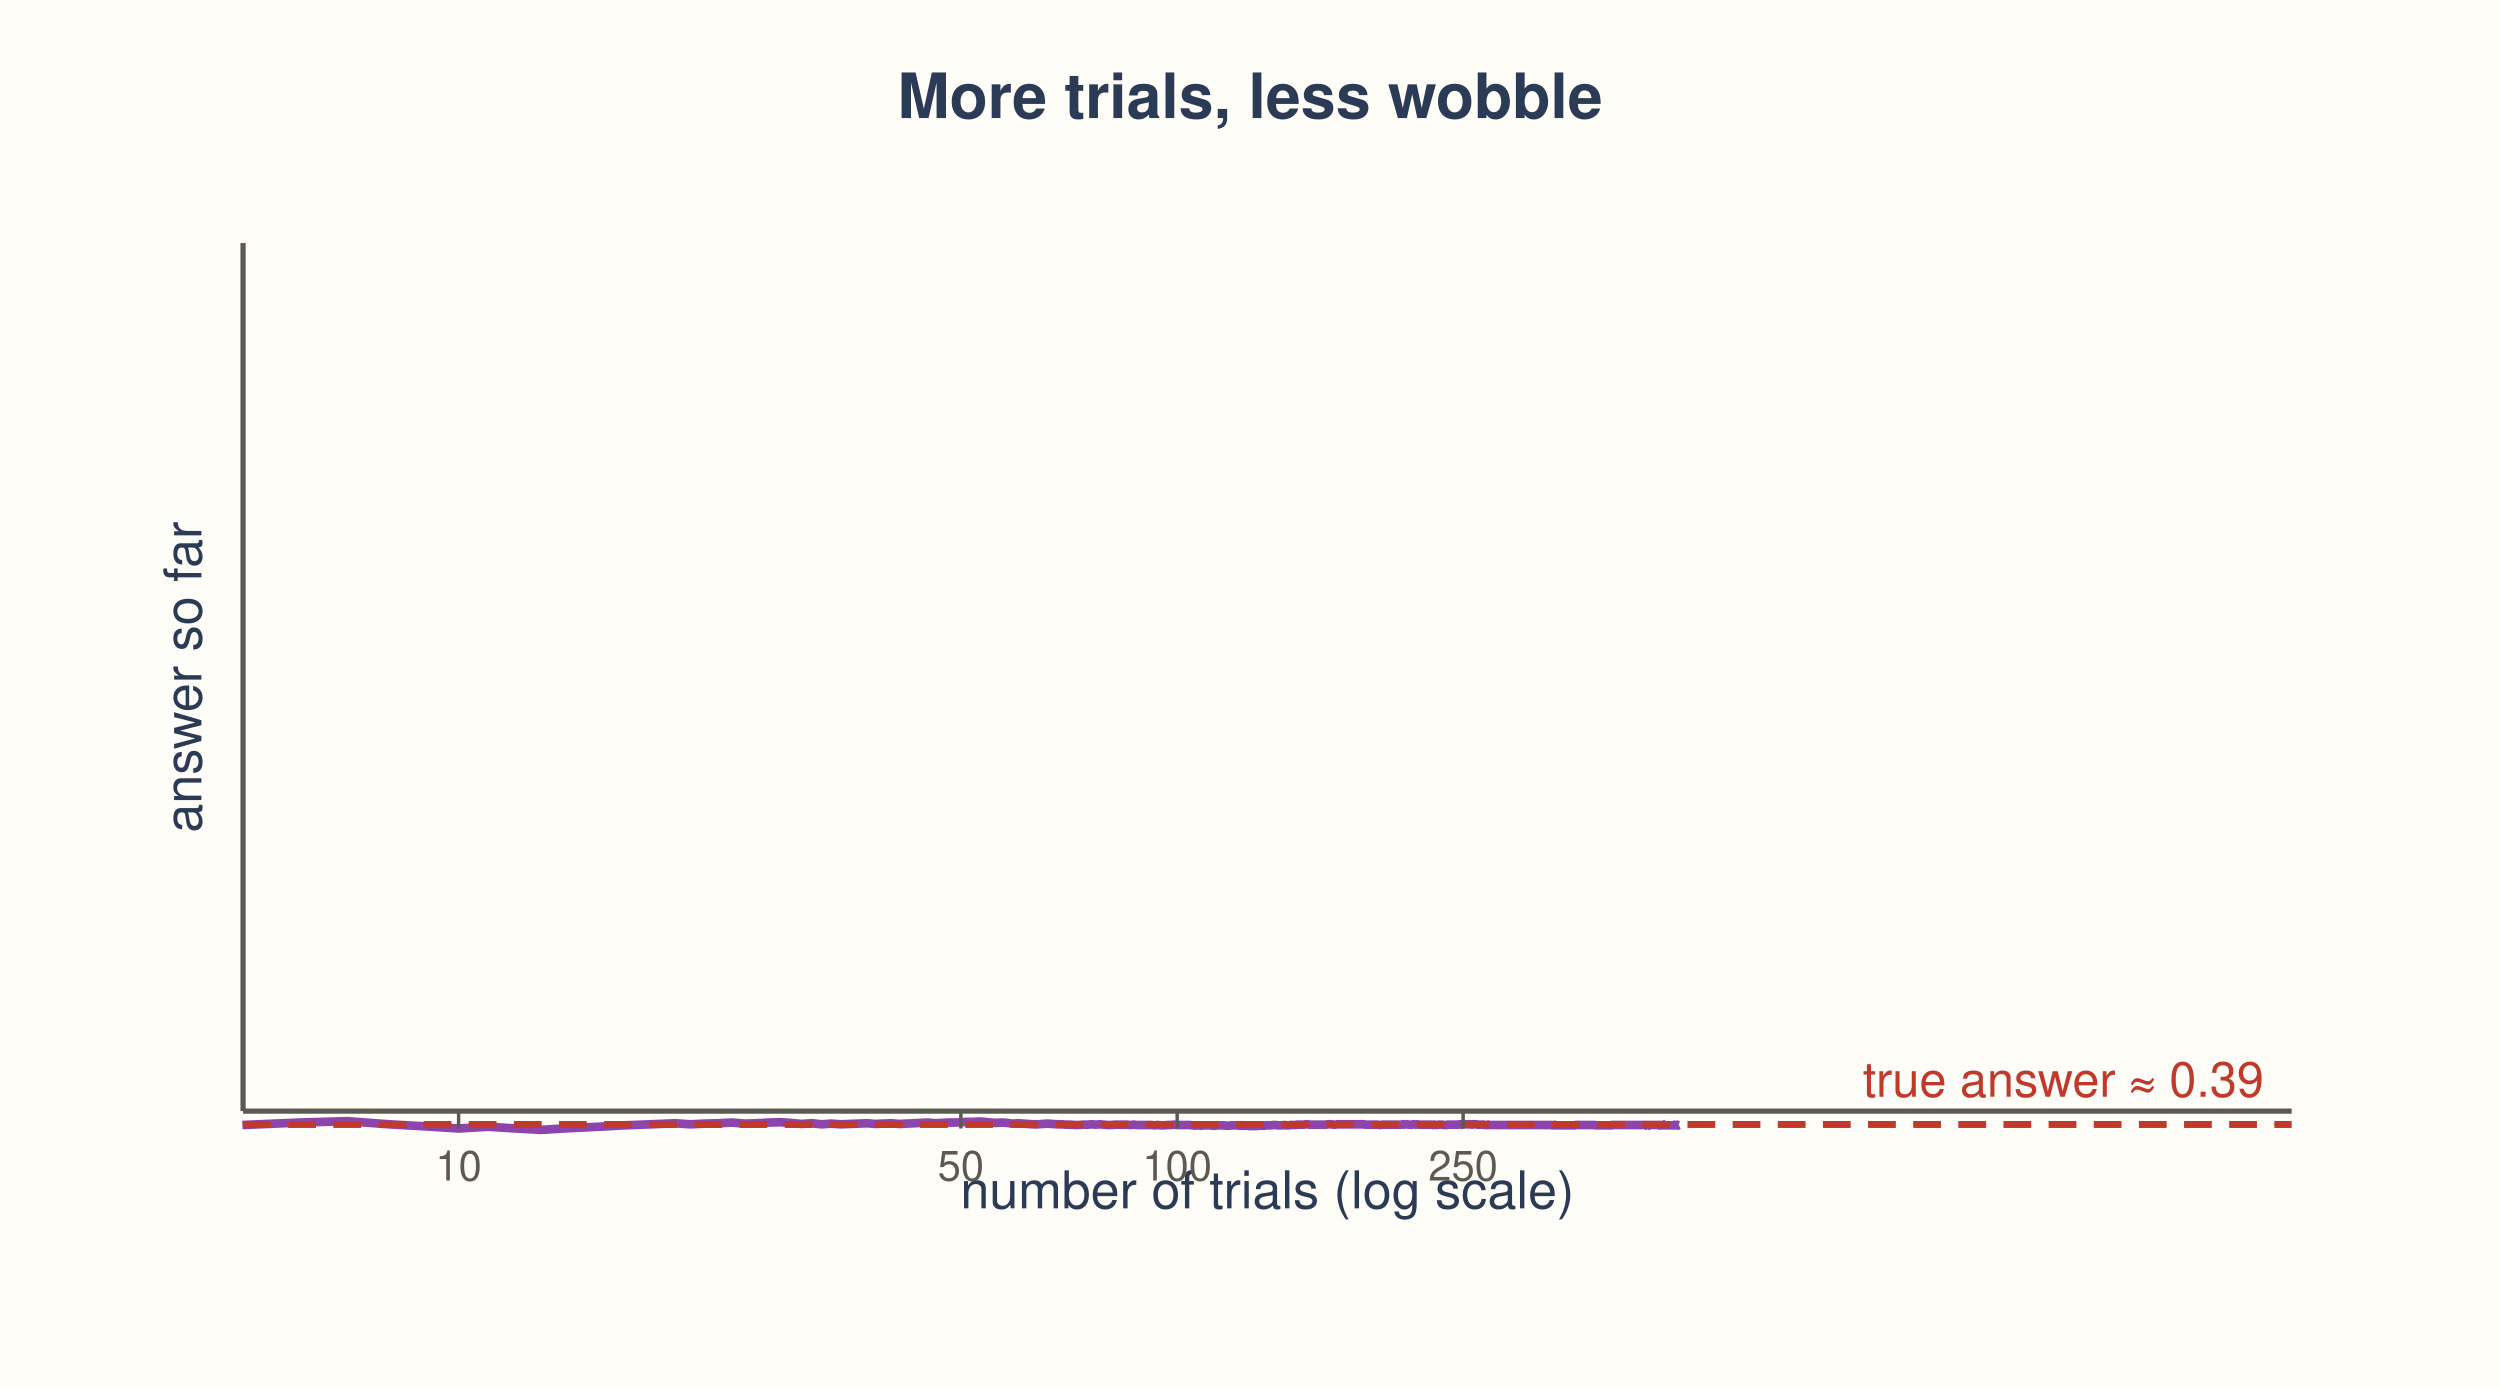
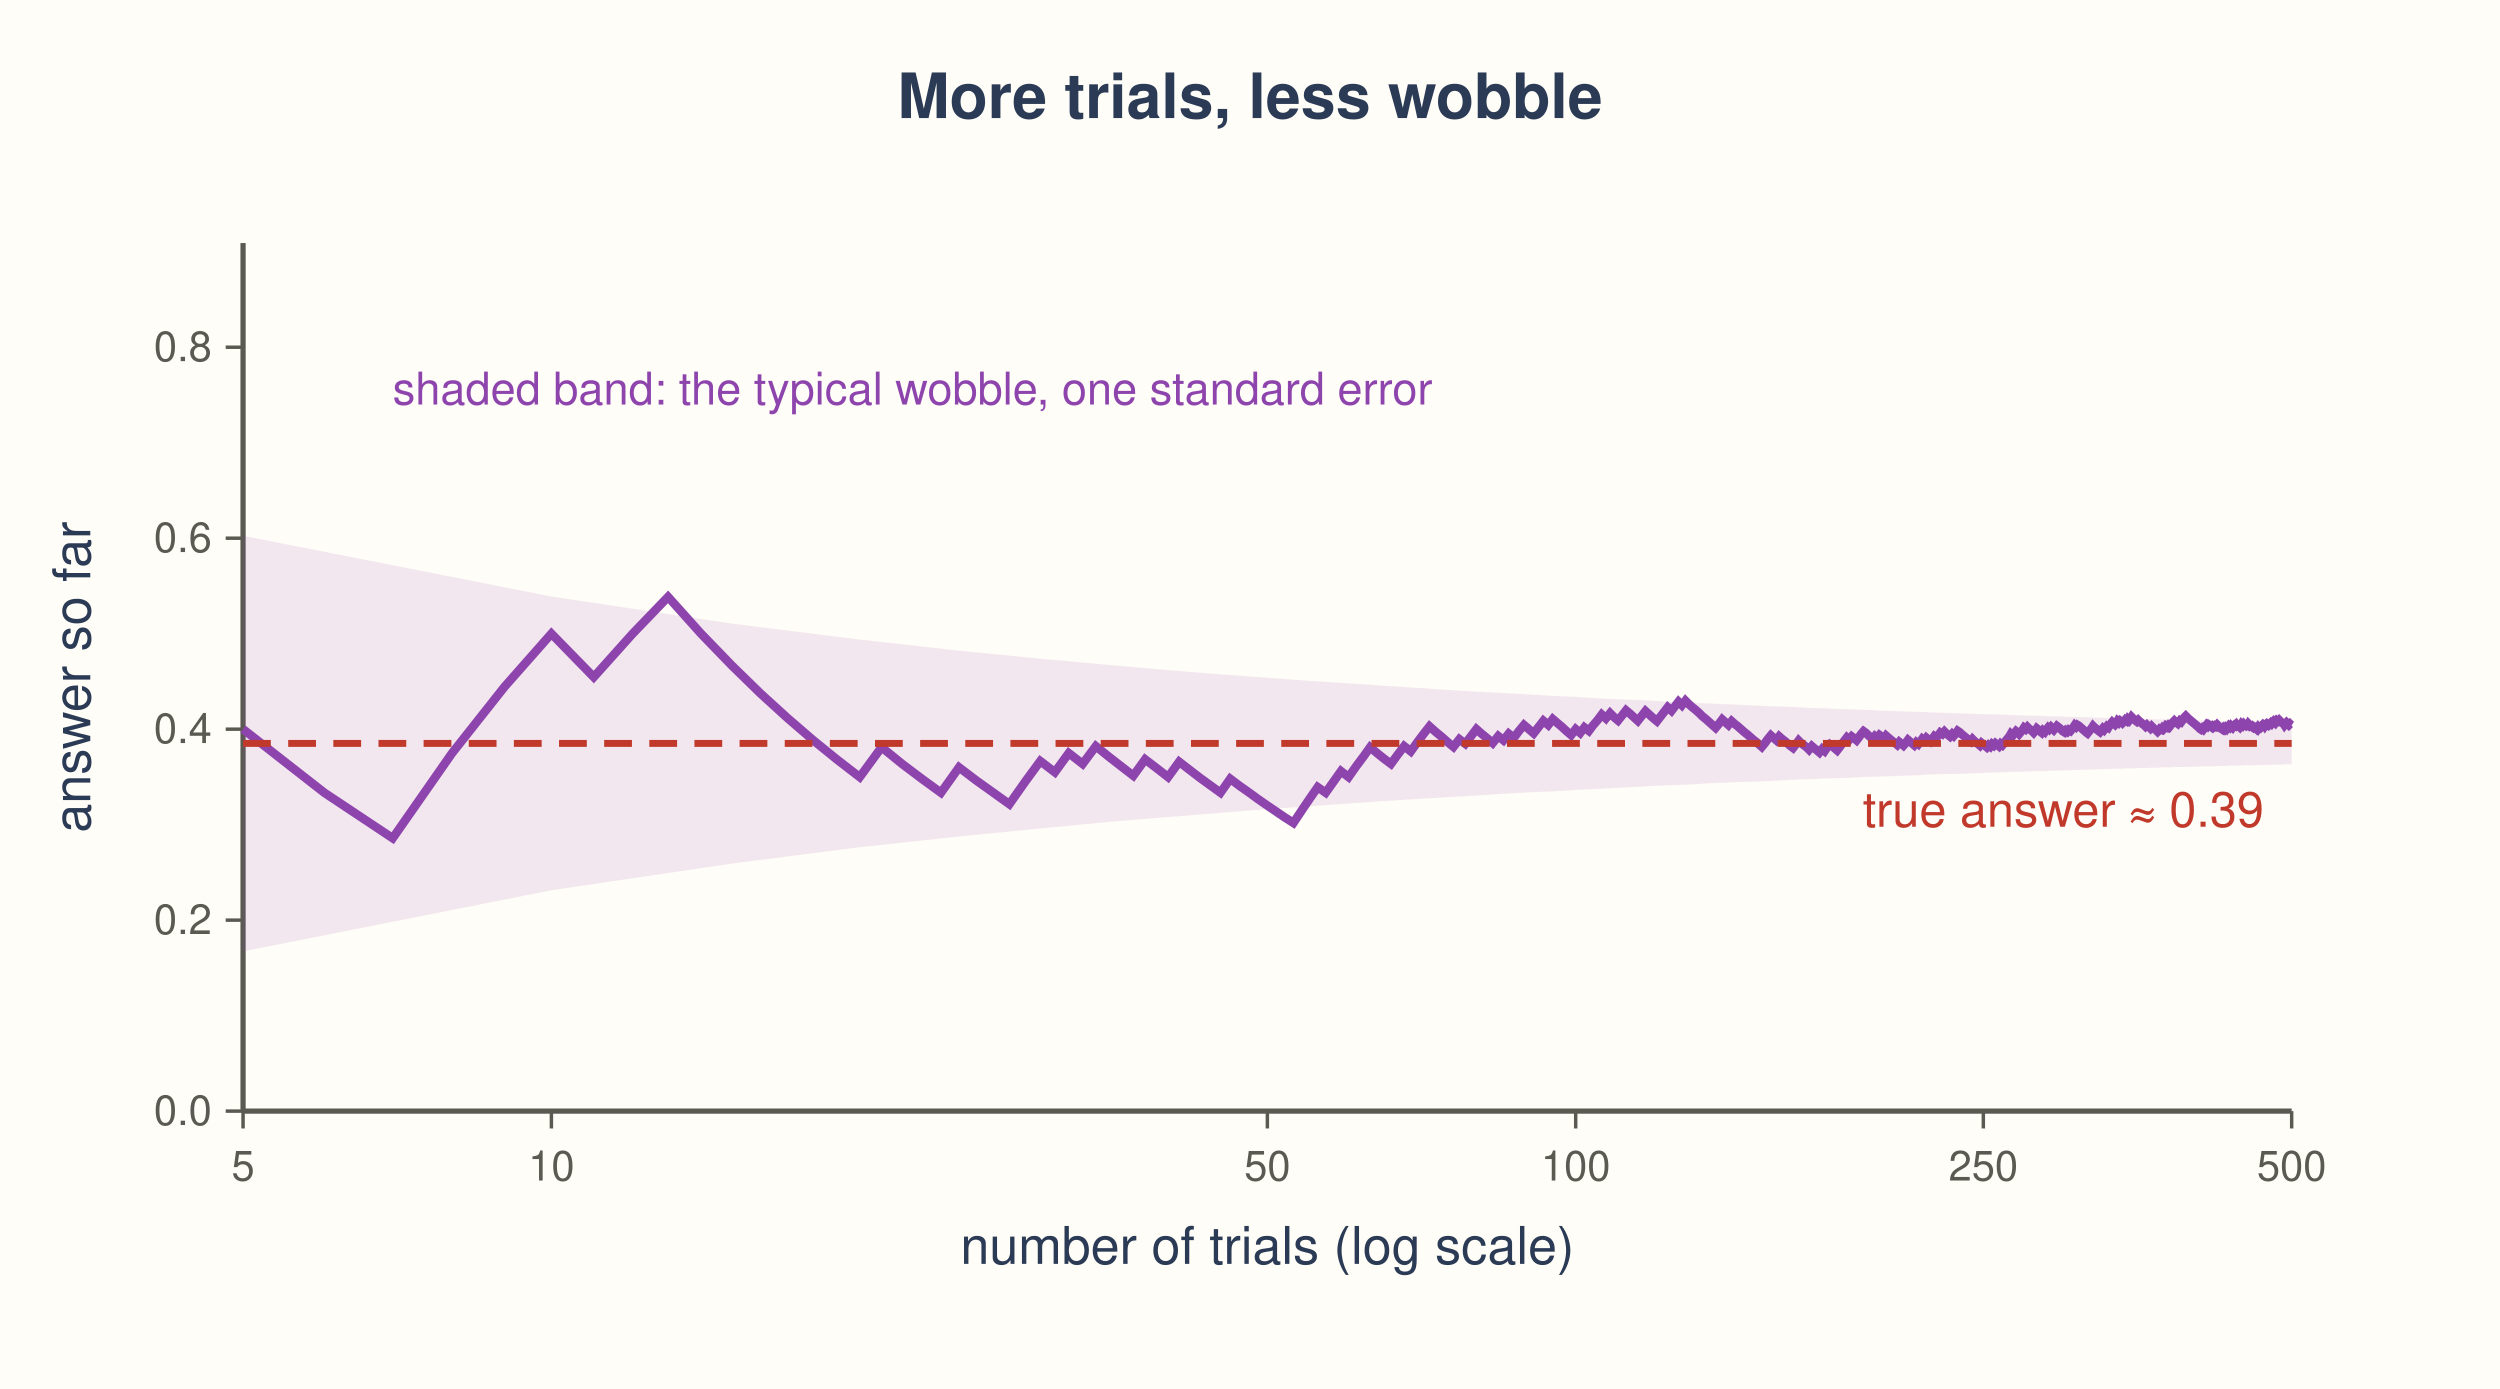
<svg xmlns="http://www.w3.org/2000/svg" width="720" height="400" viewBox="0 0 720 400" font-family="Helvetica, Arial, sans-serif">
  <rect width="720" height="400" fill="#fffdf7" />
  <line x1="70" y1="320" x2="660" y2="320" stroke="#5a5a52" stroke-width="1.5" />
  <line x1="70" y1="320" x2="70" y2="70" stroke="#5a5a52" stroke-width="1.5" />
-   <text x="365.0" y="348" text-anchor="middle" font-size="15" fill="#2b3a55">number of trials (log scale)</text>
-   <text x="58" y="195.0" text-anchor="middle" font-size="15" fill="#2b3a55" transform="rotate(-90 58 195.0)">answer so far</text>
-   <polyline points="69.8,324.0 86.2,323.3 100.0,322.9 112.0,323.8 122.6,324.4 132.1,325.0 140.6,324.5 148.5,325.0 155.7,325.4 162.3,325.0 168.5,324.7 174.3,324.4 179.8,324.1 184.9,323.9 189.8,323.7 194.4,323.5 198.8,323.8 202.9,323.6 206.9,323.5 210.8,323.3 214.4,323.6 218.0,323.5 221.3,323.3 224.6,323.2 227.8,323.4 230.8,323.7 233.8,323.5 236.6,323.8 239.4,323.6 242.1,323.8 244.7,323.7 247.2,323.6 249.7,323.5 252.1,323.7 254.4,323.6 256.7,323.5 258.9,323.7 261.1,323.6 263.2,323.5 265.2,323.4 267.3,323.3 269.2,323.5 271.2,323.4 273.1,323.3 274.9,323.3 276.7,323.2 278.5,323.1 280.3,323.1 282.0,323.0 283.6,323.1 285.3,323.3 286.9,323.4 288.5,323.3 290.1,323.4 291.6,323.6 293.1,323.5 294.6,323.6 296.1,323.7 297.5,323.8 298.9,323.8 300.3,323.7 301.7,323.6 303.0,323.7 304.4,323.8 305.7,323.8 307.0,323.9 308.2,323.9 309.5,324.0 310.7,324.0 312.0,323.9 313.2,323.9 314.4,323.8 315.5,323.9 316.7,323.8 317.8,323.9 319.0,324.0 320.1,324.0 321.2,323.9 322.3,323.9 323.4,323.9 324.4,323.9 325.5,324.0 326.5,323.9 327.5,324.0 328.5,324.0 329.6,324.0 330.5,324.0 331.5,324.0 332.5,324.1 333.5,324.0 334.4,324.1 335.4,324.1 336.3,324.0 337.2,324.0 338.1,323.9 339.0,324.0 339.9,324.0 340.8,324.0 341.7,324.0 342.5,324.0 343.4,324.1 344.3,324.2 345.1,324.1 345.9,324.2 346.8,324.1 347.6,324.1 348.4,324.1 349.2,324.2 350.0,324.2 350.8,324.1 351.6,324.1 352.4,324.1 353.1,324.2 353.9,324.2 354.7,324.1 355.4,324.1 356.2,324.1 356.9,324.2 357.6,324.2 358.4,324.2 359.1,324.2 359.8,324.3 360.5,324.3 361.2,324.3 361.9,324.3 362.6,324.2 363.3,324.2 364.0,324.2 364.7,324.1 365.3,324.1 366.0,324.1 366.7,324.0 367.3,324.0 368.0,324.1 368.6,324.1 369.3,324.1 369.9,324.0 370.5,324.1 371.2,324.1 371.8,324.0 372.4,324.0 373.0,324.0 373.6,323.9 374.3,323.9 374.9,323.9 375.5,323.9 376.1,323.8 376.7,323.8 377.2,323.9 377.8,323.9 378.4,323.9 379.0,323.9 379.6,323.9 380.1,323.9 380.7,323.9 381.3,323.9 381.8,323.9 382.4,323.8 382.9,323.8 383.5,323.8 384.0,323.9 384.6,323.9 385.1,323.8 385.6,323.8 386.2,323.8 386.7,323.8 387.2,323.8 387.8,323.8 388.3,323.8 388.8,323.8 389.3,323.8 389.8,323.8 390.3,323.8 390.8,323.8 391.3,323.8 391.8,323.8 392.3,323.8 392.8,323.8 393.3,323.9 393.8,323.9 394.3,323.9 394.8,323.9 395.3,323.9 395.8,323.9 396.2,323.9 396.7,323.9 397.2,324.0 397.6,324.0 398.1,323.9 398.6,323.9 399.0,323.9 399.5,323.9 400.0,323.9 400.4,323.9 400.9,323.9 401.3,323.9 401.8,323.9 402.2,323.9 402.7,323.9 403.1,323.9 403.5,323.9 404.0,323.8 404.4,323.9 404.8,323.8 405.3,323.8 405.7,323.9 406.1,323.9 406.6,323.9 407.0,323.8 407.4,323.8 407.8,323.9 408.2,323.8 408.7,323.9 409.1,323.9 409.5,323.9 409.9,323.9 410.3,323.9 410.7,323.9 411.1,323.9 411.5,323.9 411.9,323.9 412.3,323.9 412.7,324.0 413.1,323.9 413.5,324.0 413.9,324.0 414.3,323.9 414.7,323.9 415.0,323.9 415.4,323.9 415.8,324.0 416.2,324.0 416.6,324.0 417.0,323.9 417.3,323.9 417.7,323.9 418.1,323.9 418.5,323.9 418.8,323.9 419.2,323.9 419.6,323.9 419.9,323.9 420.3,323.8 420.7,323.8 421.0,323.9 421.4,323.8 421.7,323.8 422.1,323.8 422.4,323.8 422.8,323.8 423.2,323.8 423.5,323.8 423.9,323.9 424.2,323.8 424.6,323.8 424.9,323.8 425.2,323.8 425.6,323.9 425.9,323.9 426.3,323.9 426.6,323.9 426.9,323.9 427.3,323.9 427.6,324.0 428.0,324.0 428.3,324.0 428.6,323.9 429.0,324.0 429.3,324.0 429.6,324.0 429.9,324.0 430.3,324.0 430.6,324.0 430.9,324.0 431.2,324.0 431.6,324.0 431.9,324.0 432.2,324.0 432.5,324.0 432.8,324.0 433.1,324.0 433.5,324.0 433.8,324.0 434.1,324.0 434.4,324.0 434.7,324.0 435.0,324.0 435.3,324.0 435.6,324.0 435.9,324.0 436.2,324.0 436.6,324.0 436.9,324.0 437.2,324.0 437.5,324.0 437.8,324.0 438.1,324.0 438.4,324.0 438.7,324.0 438.9,324.0 439.2,324.0 439.5,324.0 439.8,324.0 440.1,324.0 440.4,324.0 440.7,324.0 441.0,324.0 441.3,324.0 441.6,324.0 441.9,324.0 442.1,324.0 442.4,324.0 442.7,324.0 443.0,324.0 443.3,324.0 443.6,324.0 443.8,324.0 444.1,324.0 444.4,324.0 444.7,324.0 445.0,324.0 445.2,324.0 445.5,324.0 445.8,324.0 446.1,324.0 446.3,324.0 446.6,324.0 446.9,324.0 447.1,324.1 447.4,324.1 447.7,324.1 447.9,324.0 448.2,324.1 448.5,324.1 448.7,324.1 449.0,324.1 449.3,324.1 449.5,324.1 449.8,324.1 450.1,324.1 450.3,324.1 450.6,324.1 450.8,324.1 451.1,324.1 451.4,324.1 451.6,324.1 451.9,324.1 452.1,324.1 452.4,324.1 452.6,324.1 452.9,324.1 453.1,324.1 453.4,324.1 453.6,324.1 453.9,324.0 454.1,324.0 454.4,324.0 454.6,324.0 454.9,324.0 455.1,324.0 455.4,324.0 455.6,324.0 455.9,324.0 456.1,324.0 456.4,324.0 456.6,324.0 456.9,324.0 457.1,324.0 457.3,324.0 457.6,324.0 457.8,324.0 458.1,324.0 458.3,324.0 458.5,324.0 458.8,324.0 459.0,324.0 459.2,324.0 459.5,324.1 459.7,324.1 459.9,324.1 460.2,324.1 460.4,324.1 460.6,324.1 460.9,324.1 461.1,324.1 461.3,324.1 461.6,324.1 461.8,324.1 462.0,324.1 462.3,324.1 462.5,324.1 462.7,324.1 462.9,324.1 463.2,324.1 463.4,324.1 463.6,324.1 463.8,324.1 464.1,324.1 464.3,324.0 464.5,324.0 464.7,324.0 465.0,324.0 465.2,324.0 465.4,324.0 465.6,324.0 465.8,324.0 466.1,324.0 466.3,324.0 466.5,324.0 466.7,324.0 466.9,324.0 467.1,324.0 467.4,324.0 467.6,324.0 467.8,324.0 468.0,324.0 468.2,324.0 468.4,324.0 468.6,324.0 468.9,324.0 469.1,324.0 469.3,324.0 469.5,324.0 469.7,324.0 469.9,324.0 470.1,324.0 470.3,324.0 470.5,324.0 470.7,324.0 470.9,324.0 471.2,324.0 471.4,324.0 471.6,324.0 471.8,324.0 472.0,324.0 472.2,324.0 472.4,324.0 472.6,324.0 472.8,324.0 473.0,324.0 473.2,324.0 473.4,324.0 473.6,324.0 473.8,324.0 474.0,324.1 474.2,324.0 474.4,324.0 474.6,324.0 474.8,324.0 475.0,324.1 475.2,324.0 475.4,324.0 475.6,324.0 475.8,324.0 476.0,324.0 476.2,324.0 476.4,324.0 476.6,324.0 476.8,324.0 477.0,324.0 477.1,324.0 477.3,324.0 477.5,324.0 477.7,324.0 477.9,324.1 478.1,324.0 478.3,324.0 478.5,324.0 478.7,324.1 478.9,324.1 479.1,324.0 479.2,324.1 479.4,324.1 479.6,324.1 479.8,324.1 480.0,324.1 480.2,324.1 480.4,324.1 480.6,324.1 480.7,324.1 480.9,324.1 481.1,324.1 481.3,324.1 481.5,324.1 481.7,324.1 481.9,324.1 482.0,324.1 482.2,324.0 482.4,324.1 482.6,324.1 482.8,324.1 482.9,324.1 483.1,324.0 483.3,324.1 483.5,324.0" fill="none" stroke="#8e44ad" stroke-width="2.5" />
-   <line x1="70" y1="323.85" x2="660" y2="323.85" stroke="#c0392b" stroke-width="2" stroke-dasharray="8 5" />
-   <text x="652" y="315.85" text-anchor="end" font-size="14" fill="#c0392b">true answer ≈ 0.39</text>
-   <line x1="132.082" y1="320" x2="132.082" y2="325" stroke="#5a5a52" />
-   <text x="132.082" y="340" text-anchor="middle" font-size="12" fill="#5a5a52">10</text>
-   <line x1="276.728" y1="320" x2="276.728" y2="325" stroke="#5a5a52" />
-   <text x="276.728" y="340" text-anchor="middle" font-size="12" fill="#5a5a52">50</text>
-   <line x1="339.023" y1="320" x2="339.023" y2="325" stroke="#5a5a52" />
-   <text x="339.023" y="340" text-anchor="middle" font-size="12" fill="#5a5a52">100</text>
-   <line x1="421.373" y1="320" x2="421.373" y2="325" stroke="#5a5a52" />
-   <text x="421.373" y="340" text-anchor="middle" font-size="12" fill="#5a5a52">250</text>
+   <text x="365.0" y="364" text-anchor="middle" font-size="15" fill="#2b3a55">number of trials (log scale)</text>
+   <text x="26" y="195.0" text-anchor="middle" font-size="15" fill="#2b3a55" transform="rotate(-90 26 195.0)">answer so far</text>
+   <polygon points="70.0,154.3 158.8,171.8 210.8,179.6 247.6,184.2 276.2,187.4 299.6,189.7 319.3,191.5 336.4,193.0 351.5,194.2 365.0,195.2 377.2,196.1 388.4,196.8 398.6,197.5 408.1,198.1 416.9,198.7 425.2,199.2 433.0,199.6 440.3,200.0 447.2,200.4 453.8,200.7 460.1,201.1 466.0,201.4 471.7,201.6 477.2,201.9 482.4,202.2 487.4,202.4 492.3,202.6 496.9,202.8 501.4,203.0 505.8,203.2 510.0,203.4 514.0,203.5 518.0,203.7 521.8,203.9 525.5,204.0 529.1,204.2 532.6,204.3 536.0,204.4 539.4,204.5 542.6,204.7 545.8,204.8 548.9,204.9 551.9,205.0 554.8,205.1 557.7,205.2 560.5,205.3 563.3,205.4 566.0,205.5 568.6,205.6 571.2,205.7 573.7,205.7 576.2,205.8 578.7,205.9 581.1,206.0 583.4,206.1 585.7,206.1 588.0,206.2 590.2,206.3 592.4,206.3 594.6,206.4 596.7,206.5 598.8,206.5 600.8,206.6 602.8,206.6 604.8,206.7 606.8,206.8 608.7,206.8 610.6,206.9 612.5,206.9 614.3,207.0 616.1,207.0 617.9,207.1 619.7,207.1 621.4,207.2 623.1,207.2 624.8,207.3 626.5,207.3 628.2,207.3 629.8,207.4 631.4,207.4 633.0,207.5 634.6,207.5 636.1,207.6 637.7,207.6 639.2,207.6 640.7,207.7 642.2,207.7 643.6,207.7 645.1,207.8 646.5,207.8 647.9,207.9 649.3,207.9 650.7,207.9 652.1,208.0 653.4,208.0 654.8,208.0 656.1,208.0 657.4,208.1 658.7,208.1 660.0,208.1 660.0,220.1 658.7,220.1 657.4,220.2 656.1,220.2 654.8,220.2 653.4,220.3 652.1,220.3 650.7,220.3 649.3,220.4 647.9,220.4 646.5,220.4 645.1,220.5 643.6,220.5 642.2,220.5 640.7,220.6 639.2,220.6 637.7,220.7 636.1,220.7 634.6,220.7 633.0,220.8 631.4,220.8 629.8,220.9 628.2,220.9 626.5,220.9 624.8,221.0 623.1,221.0 621.4,221.1 619.7,221.1 617.9,221.2 616.1,221.2 614.3,221.3 612.5,221.3 610.6,221.4 608.7,221.4 606.8,221.5 604.8,221.5 602.8,221.6 600.8,221.7 598.8,221.7 596.7,221.8 594.6,221.9 592.4,221.9 590.2,222.0 588.0,222.1 585.7,222.1 583.4,222.2 581.1,222.3 578.7,222.3 576.2,222.4 573.7,222.5 571.2,222.6 568.6,222.7 566.0,222.8 563.3,222.9 560.5,222.9 557.7,223.0 554.8,223.1 551.9,223.3 548.9,223.4 545.8,223.5 542.6,223.6 539.4,223.7 536.0,223.8 532.6,224.0 529.1,224.1 525.5,224.2 521.8,224.4 518.0,224.5 514.0,224.7 510.0,224.9 505.8,225.1 501.4,225.2 496.9,225.4 492.3,225.6 487.4,225.9 482.4,226.1 477.2,226.3 471.7,226.6 466.0,226.9 460.1,227.2 453.8,227.5 447.2,227.9 440.3,228.2 433.0,228.6 425.2,229.1 416.9,229.6 408.1,230.1 398.6,230.7 388.4,231.4 377.2,232.2 365.0,233.0 351.5,234.1 336.4,235.3 319.3,236.7 299.6,238.6 276.2,240.9 247.6,244.0 210.8,248.7 158.8,256.4 70.0,274.0" fill="#8e44ad" fill-opacity="0.12" />
+   <line x1="65" y1="320.0" x2="70" y2="320.0" stroke="#5a5a52" />
+   <text x="61" y="324.0" text-anchor="end" font-size="12" fill="#5a5a52">0.0</text>
+   <line x1="65" y1="265.0" x2="70" y2="265.0" stroke="#5a5a52" />
+   <text x="61" y="269.0" text-anchor="end" font-size="12" fill="#5a5a52">0.2</text>
+   <line x1="65" y1="210.0" x2="70" y2="210.0" stroke="#5a5a52" />
+   <text x="61" y="214.0" text-anchor="end" font-size="12" fill="#5a5a52">0.4</text>
+   <line x1="65" y1="155.0" x2="70" y2="155.0" stroke="#5a5a52" />
+   <text x="61" y="159.0" text-anchor="end" font-size="12" fill="#5a5a52">0.6</text>
+   <line x1="65" y1="100.0" x2="70" y2="100.0" stroke="#5a5a52" />
+   <text x="61" y="104.0" text-anchor="end" font-size="12" fill="#5a5a52">0.8</text>
+   <polyline points="70.0,210.0 93.4,228.3 113.1,241.4 130.2,216.9 145.3,197.8 158.8,182.5 171.0,195.0 182.2,182.5 192.4,171.9 201.9,182.5 210.8,191.7 219.0,199.7 226.8,206.8 234.1,213.1 241.0,218.7 247.6,223.8 253.9,215.2 259.8,220.0 265.5,224.3 271.0,228.3 276.2,221.0 281.2,224.8 286.1,228.3 290.7,231.6 295.2,225.2 299.6,219.2 303.8,222.4 307.8,216.9 311.8,220.0 315.6,214.9 319.3,217.9 322.9,220.7 326.4,223.4 329.8,218.7 333.2,221.3 336.4,223.8 339.6,219.4 342.7,221.8 345.7,224.1 348.6,226.2 351.5,228.3 354.3,224.3 357.1,226.4 359.8,228.3 362.4,230.2 365.0,232.0 367.5,233.7 370.0,235.4 372.5,237.0 374.9,233.4 377.2,230.0 379.5,226.7 381.8,228.3 384.0,225.2 386.2,222.1 388.4,223.8 390.5,220.8 392.6,218.0 394.6,215.2 396.6,216.9 398.6,218.5 400.6,220.0 402.5,217.4 404.4,214.9 406.3,216.4 408.1,213.9 409.9,211.5 411.7,209.2 413.5,210.8 415.2,212.2 416.9,213.7 418.6,215.1 420.3,212.9 422.0,214.2 423.6,212.1 425.2,210.0 426.8,211.4 428.4,212.7 429.9,214.0 431.5,212.0 433.0,213.2 434.5,211.3 436.0,212.5 437.4,210.6 438.9,208.8 440.3,210.0 441.7,211.2 443.1,209.4 444.5,207.6 445.9,208.8 447.2,207.1 448.6,208.3 449.9,209.4 451.2,210.6 452.5,211.7 453.8,210.0 455.1,211.1 456.3,209.5 457.6,210.5 458.8,208.9 460.1,207.4 461.3,205.8 462.5,206.9 463.7,205.4 464.8,206.5 466.0,207.5 467.2,206.0 468.3,204.6 469.5,205.6 470.6,206.6 471.7,207.6 472.8,206.2 473.9,204.8 475.0,205.8 476.1,206.8 477.2,207.7 478.2,206.4 479.3,205.0 480.3,203.7 481.4,204.7 482.4,203.4 483.4,202.1 484.4,203.1 485.4,201.8 486.4,202.8 487.4,203.7 488.4,204.5 489.4,205.4 490.3,206.3 491.3,207.1 492.3,208.0 493.2,208.8 494.1,209.6 495.1,208.4 496.0,207.2 496.9,208.0 497.8,208.8 498.7,207.7 499.6,208.5 500.5,209.2 501.4,210.0 502.3,210.8 503.2,211.5 504.0,212.2 504.9,213.0 505.8,213.7 506.6,214.4 507.4,215.1 508.3,214.0 509.1,212.9 510.0,211.8 510.8,212.5 511.6,213.2 512.4,212.1 513.2,212.8 514.0,213.4 514.8,214.1 515.6,214.8 516.4,215.4 517.2,214.4 518.0,213.3 518.7,214.0 519.5,214.6 520.3,215.2 521.0,215.9 521.8,214.9 522.5,215.5 523.3,216.1 524.0,216.7 524.8,215.7 525.5,216.3 526.2,215.3 527.0,214.4 527.7,214.9 528.4,215.5 529.1,216.1 529.8,215.2 530.5,214.2 531.2,213.3 531.9,212.4 532.6,213.0 533.3,212.1 534.0,212.6 534.7,213.2 535.4,212.3 536.0,211.4 536.7,210.6 537.4,211.1 538.0,211.7 538.7,212.3 539.4,212.8 540.0,212.0 540.7,212.5 541.3,211.7 542.0,212.2 542.6,212.8 543.2,211.9 543.9,212.5 544.5,213.0 545.1,213.5 545.8,214.0 546.4,214.5 547.0,213.7 547.6,214.2 548.2,214.7 548.9,213.9 549.5,213.1 550.1,213.6 550.7,214.1 551.3,214.6 551.9,213.8 552.5,214.3 553.1,213.5 553.6,212.8 554.2,213.3 554.8,212.5 555.4,213.0 556.0,213.5 556.6,212.7 557.1,212.0 557.7,212.4 558.3,211.7 558.8,211.0 559.4,211.4 560.0,210.7 560.5,211.2 561.1,211.7 561.6,212.1 562.2,211.4 562.7,211.9 563.3,211.2 563.8,210.5 564.4,210.9 564.9,211.4 565.4,211.8 566.0,212.3 566.5,212.7 567.0,213.2 567.6,213.6 568.1,212.9 568.6,213.4 569.1,213.8 569.6,214.2 570.2,214.7 570.7,214.0 571.2,214.4 571.7,214.8 572.2,215.2 572.7,214.6 573.2,215.0 573.7,214.3 574.2,214.7 574.7,214.1 575.2,214.5 575.7,214.9 576.2,214.2 576.7,214.6 577.2,214.0 577.7,213.3 578.2,212.7 578.7,212.1 579.1,211.4 579.6,211.9 580.1,211.2 580.6,210.6 581.1,211.0 581.5,211.4 582.0,210.8 582.5,210.2 582.9,209.6 583.4,210.0 583.9,209.4 584.3,209.8 584.8,210.2 585.3,210.6 585.7,211.0 586.2,210.4 586.6,209.8 587.1,210.2 587.5,210.6 588.0,211.0 588.4,210.4 588.9,210.8 589.3,210.2 589.8,209.6 590.2,210.0 590.7,209.4 591.1,209.8 591.5,210.2 592.0,209.6 592.4,209.1 592.8,209.4 593.3,209.8 593.7,210.2 594.1,210.6 594.6,210.9 595.0,210.4 595.4,210.7 595.8,210.2 596.3,210.5 596.7,210.0 597.1,209.5 597.5,208.9 597.9,209.3 598.3,208.8 598.8,209.1 599.2,209.5 599.6,209.8 600.0,210.2 600.4,210.5 600.8,210.9 601.2,211.2 601.6,210.7 602.0,210.2 602.4,209.7 602.8,209.1 603.2,209.5 603.6,209.8 604.0,210.2 604.4,210.5 604.8,210.8 605.2,210.3 605.6,209.8 606.0,210.2 606.4,209.7 606.8,209.2 607.2,209.5 607.5,209.0 607.9,208.5 608.3,208.0 608.7,208.4 609.1,208.7 609.5,208.2 609.8,207.7 610.2,208.1 610.6,207.6 611.0,207.9 611.3,208.2 611.7,207.8 612.1,207.3 612.5,207.6 612.8,207.1 613.2,207.5 613.6,207.0 613.9,206.5 614.3,206.9 614.7,207.2 615.0,207.5 615.4,207.8 615.8,207.4 616.1,207.7 616.5,208.0 616.8,208.3 617.2,208.6 617.6,208.9 617.9,209.2 618.3,208.8 618.6,209.1 619.0,209.4 619.3,209.7 619.7,209.2 620.0,209.5 620.4,209.9 620.7,210.1 621.1,210.4 621.4,210.7 621.8,210.3 622.1,209.9 622.5,210.1 622.8,209.7 623.1,210.0 623.5,209.6 623.8,209.1 624.2,209.4 624.5,209.0 624.8,209.3 625.2,208.8 625.5,208.4 625.8,208.0 626.2,207.6 626.5,207.9 626.8,208.1 627.2,208.4 627.5,208.0 627.8,207.6 628.2,207.9 628.5,207.5 628.8,207.1 629.1,206.6 629.5,206.2 629.8,206.5 630.1,206.8 630.4,207.1 630.8,207.4 631.1,207.7 631.4,207.9 631.7,208.2 632.1,208.5 632.4,208.8 632.7,209.0 633.0,209.3 633.3,209.6 633.6,209.9 633.9,210.1 634.3,209.7 634.6,210.0 634.9,209.6 635.2,209.2 635.5,208.8 635.8,209.1 636.1,208.7 636.4,208.9 636.7,209.2 637.1,209.5 637.4,209.1 637.7,209.3 638.0,209.0 638.3,209.2 638.6,208.8 638.9,209.1 639.2,209.4 639.5,209.6 639.8,209.9 640.1,210.1 640.4,209.7 640.7,210.0 641.0,209.6 641.3,209.9 641.6,209.5 641.9,209.1 642.2,209.4 642.5,209.0 642.7,209.2 643.0,209.5 643.3,209.1 643.6,208.8 643.9,209.0 644.2,208.6 644.5,208.9 644.8,209.1 645.1,209.4 645.4,209.0 645.6,208.6 645.9,208.9 646.2,208.5 646.5,208.8 646.8,209.0 647.1,208.7 647.4,208.9 647.6,208.5 647.9,208.8 648.2,209.0 648.5,209.3 648.8,209.5 649.0,209.2 649.3,209.4 649.6,209.6 649.9,209.9 650.2,209.5 650.4,209.8 650.7,209.4 651.0,209.6 651.3,209.3 651.5,208.9 651.8,208.6 652.1,208.8 652.3,209.1 652.6,208.7 652.9,208.4 653.2,208.6 653.4,208.8 653.7,208.5 654.0,208.2 654.2,208.4 654.5,208.0 654.8,207.7 655.0,207.9 655.3,208.2 655.6,207.8 655.8,207.5 656.1,207.7 656.4,207.4 656.6,207.6 656.9,207.9 657.1,208.1 657.4,208.3 657.7,208.5 657.9,208.8 658.2,208.4 658.5,208.1 658.7,208.3 659.0,208.6 659.2,208.8 659.5,208.5 659.7,208.7 660.0,208.9" fill="none" stroke="#8e44ad" stroke-width="2.5" />
+   <line x1="70" y1="214.1" x2="660" y2="214.1" stroke="#c0392b" stroke-width="2" stroke-dasharray="8 5" />
+   <text x="652" y="238.1" text-anchor="end" font-size="14" fill="#c0392b">true answer ≈ 0.39</text>
+   <text x="113.1" y="116.5" font-size="13" fill="#8e44ad">shaded band: the typical wobble, one standard error</text>
+   <line x1="70.0" y1="320" x2="70.0" y2="325" stroke="#5a5a52" />
+   <text x="70.0" y="340" text-anchor="middle" font-size="12" fill="#5a5a52">5</text>
+   <line x1="158.8" y1="320" x2="158.8" y2="325" stroke="#5a5a52" />
+   <text x="158.8" y="340" text-anchor="middle" font-size="12" fill="#5a5a52">10</text>
+   <line x1="365.0" y1="320" x2="365.0" y2="325" stroke="#5a5a52" />
+   <text x="365.0" y="340" text-anchor="middle" font-size="12" fill="#5a5a52">50</text>
+   <line x1="453.8" y1="320" x2="453.8" y2="325" stroke="#5a5a52" />
+   <text x="453.8" y="340" text-anchor="middle" font-size="12" fill="#5a5a52">100</text>
+   <line x1="571.2" y1="320" x2="571.2" y2="325" stroke="#5a5a52" />
+   <text x="571.2" y="340" text-anchor="middle" font-size="12" fill="#5a5a52">250</text>
+   <line x1="660.0" y1="320" x2="660.0" y2="325" stroke="#5a5a52" />
+   <text x="660.0" y="340" text-anchor="middle" font-size="12" fill="#5a5a52">500</text>
  <text x="360.0" y="34" text-anchor="middle" font-size="18" font-weight="bold" fill="#2b3a55">More trials, less wobble</text>
</svg>
